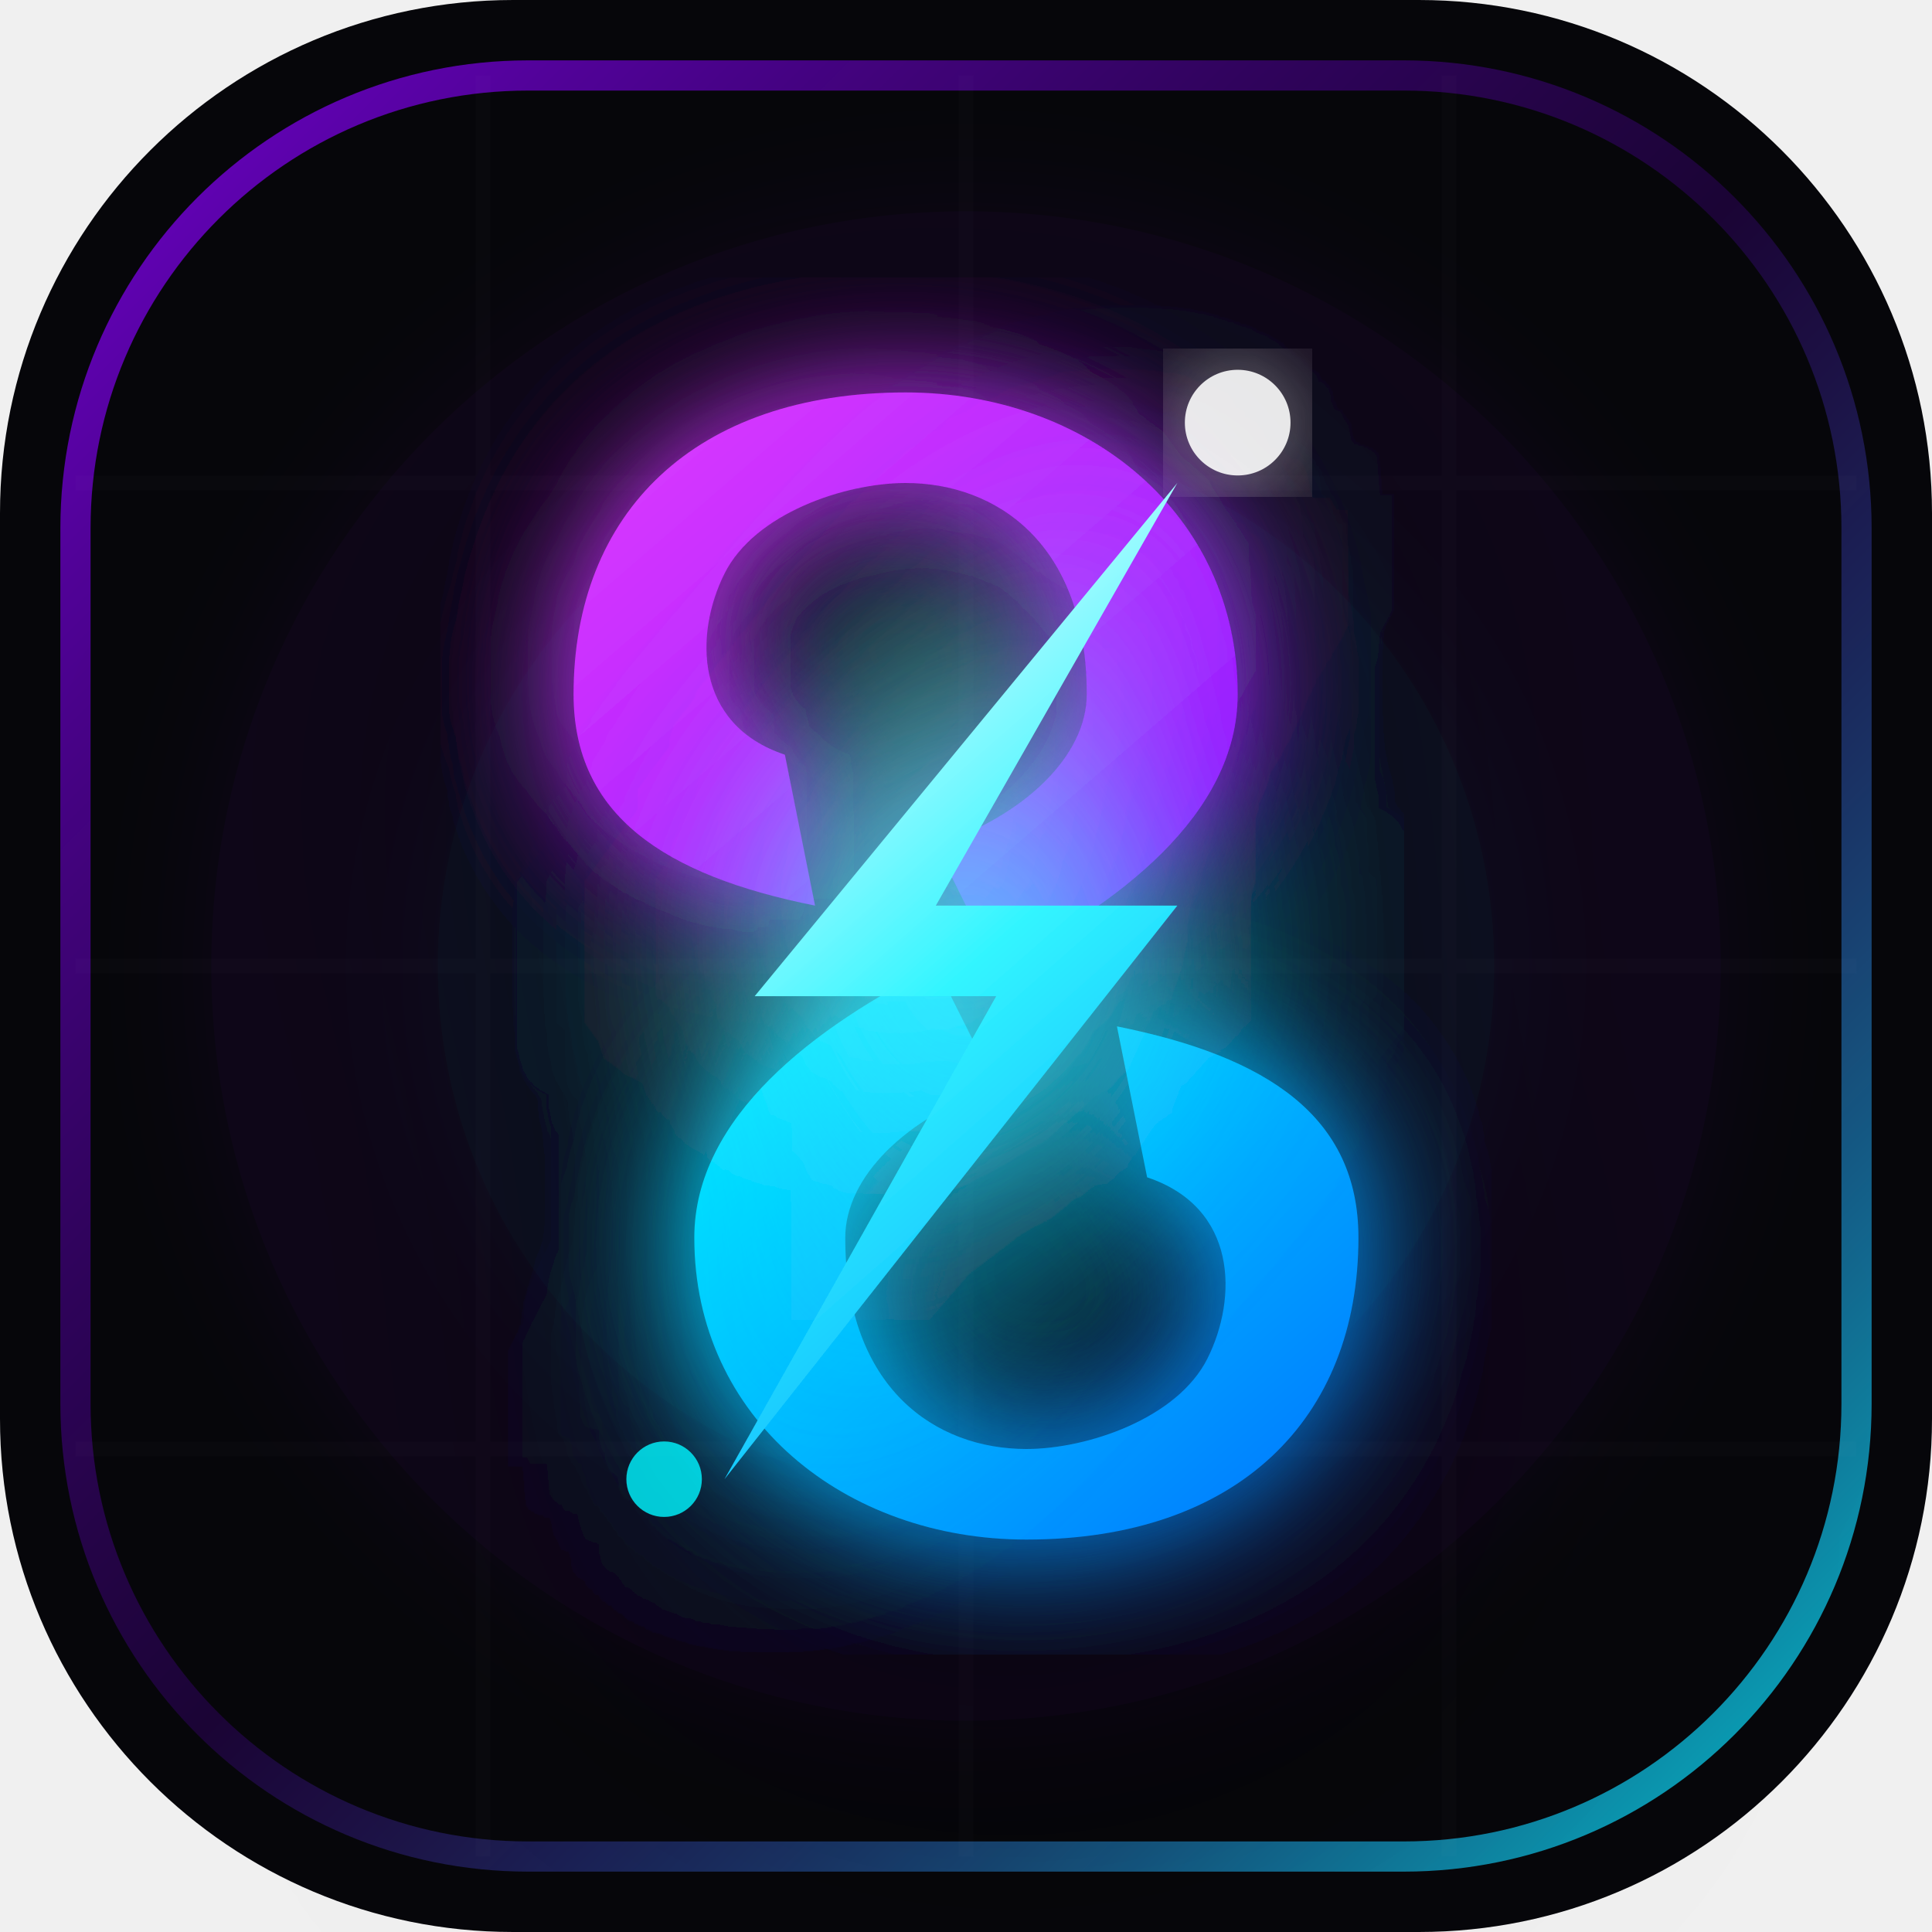
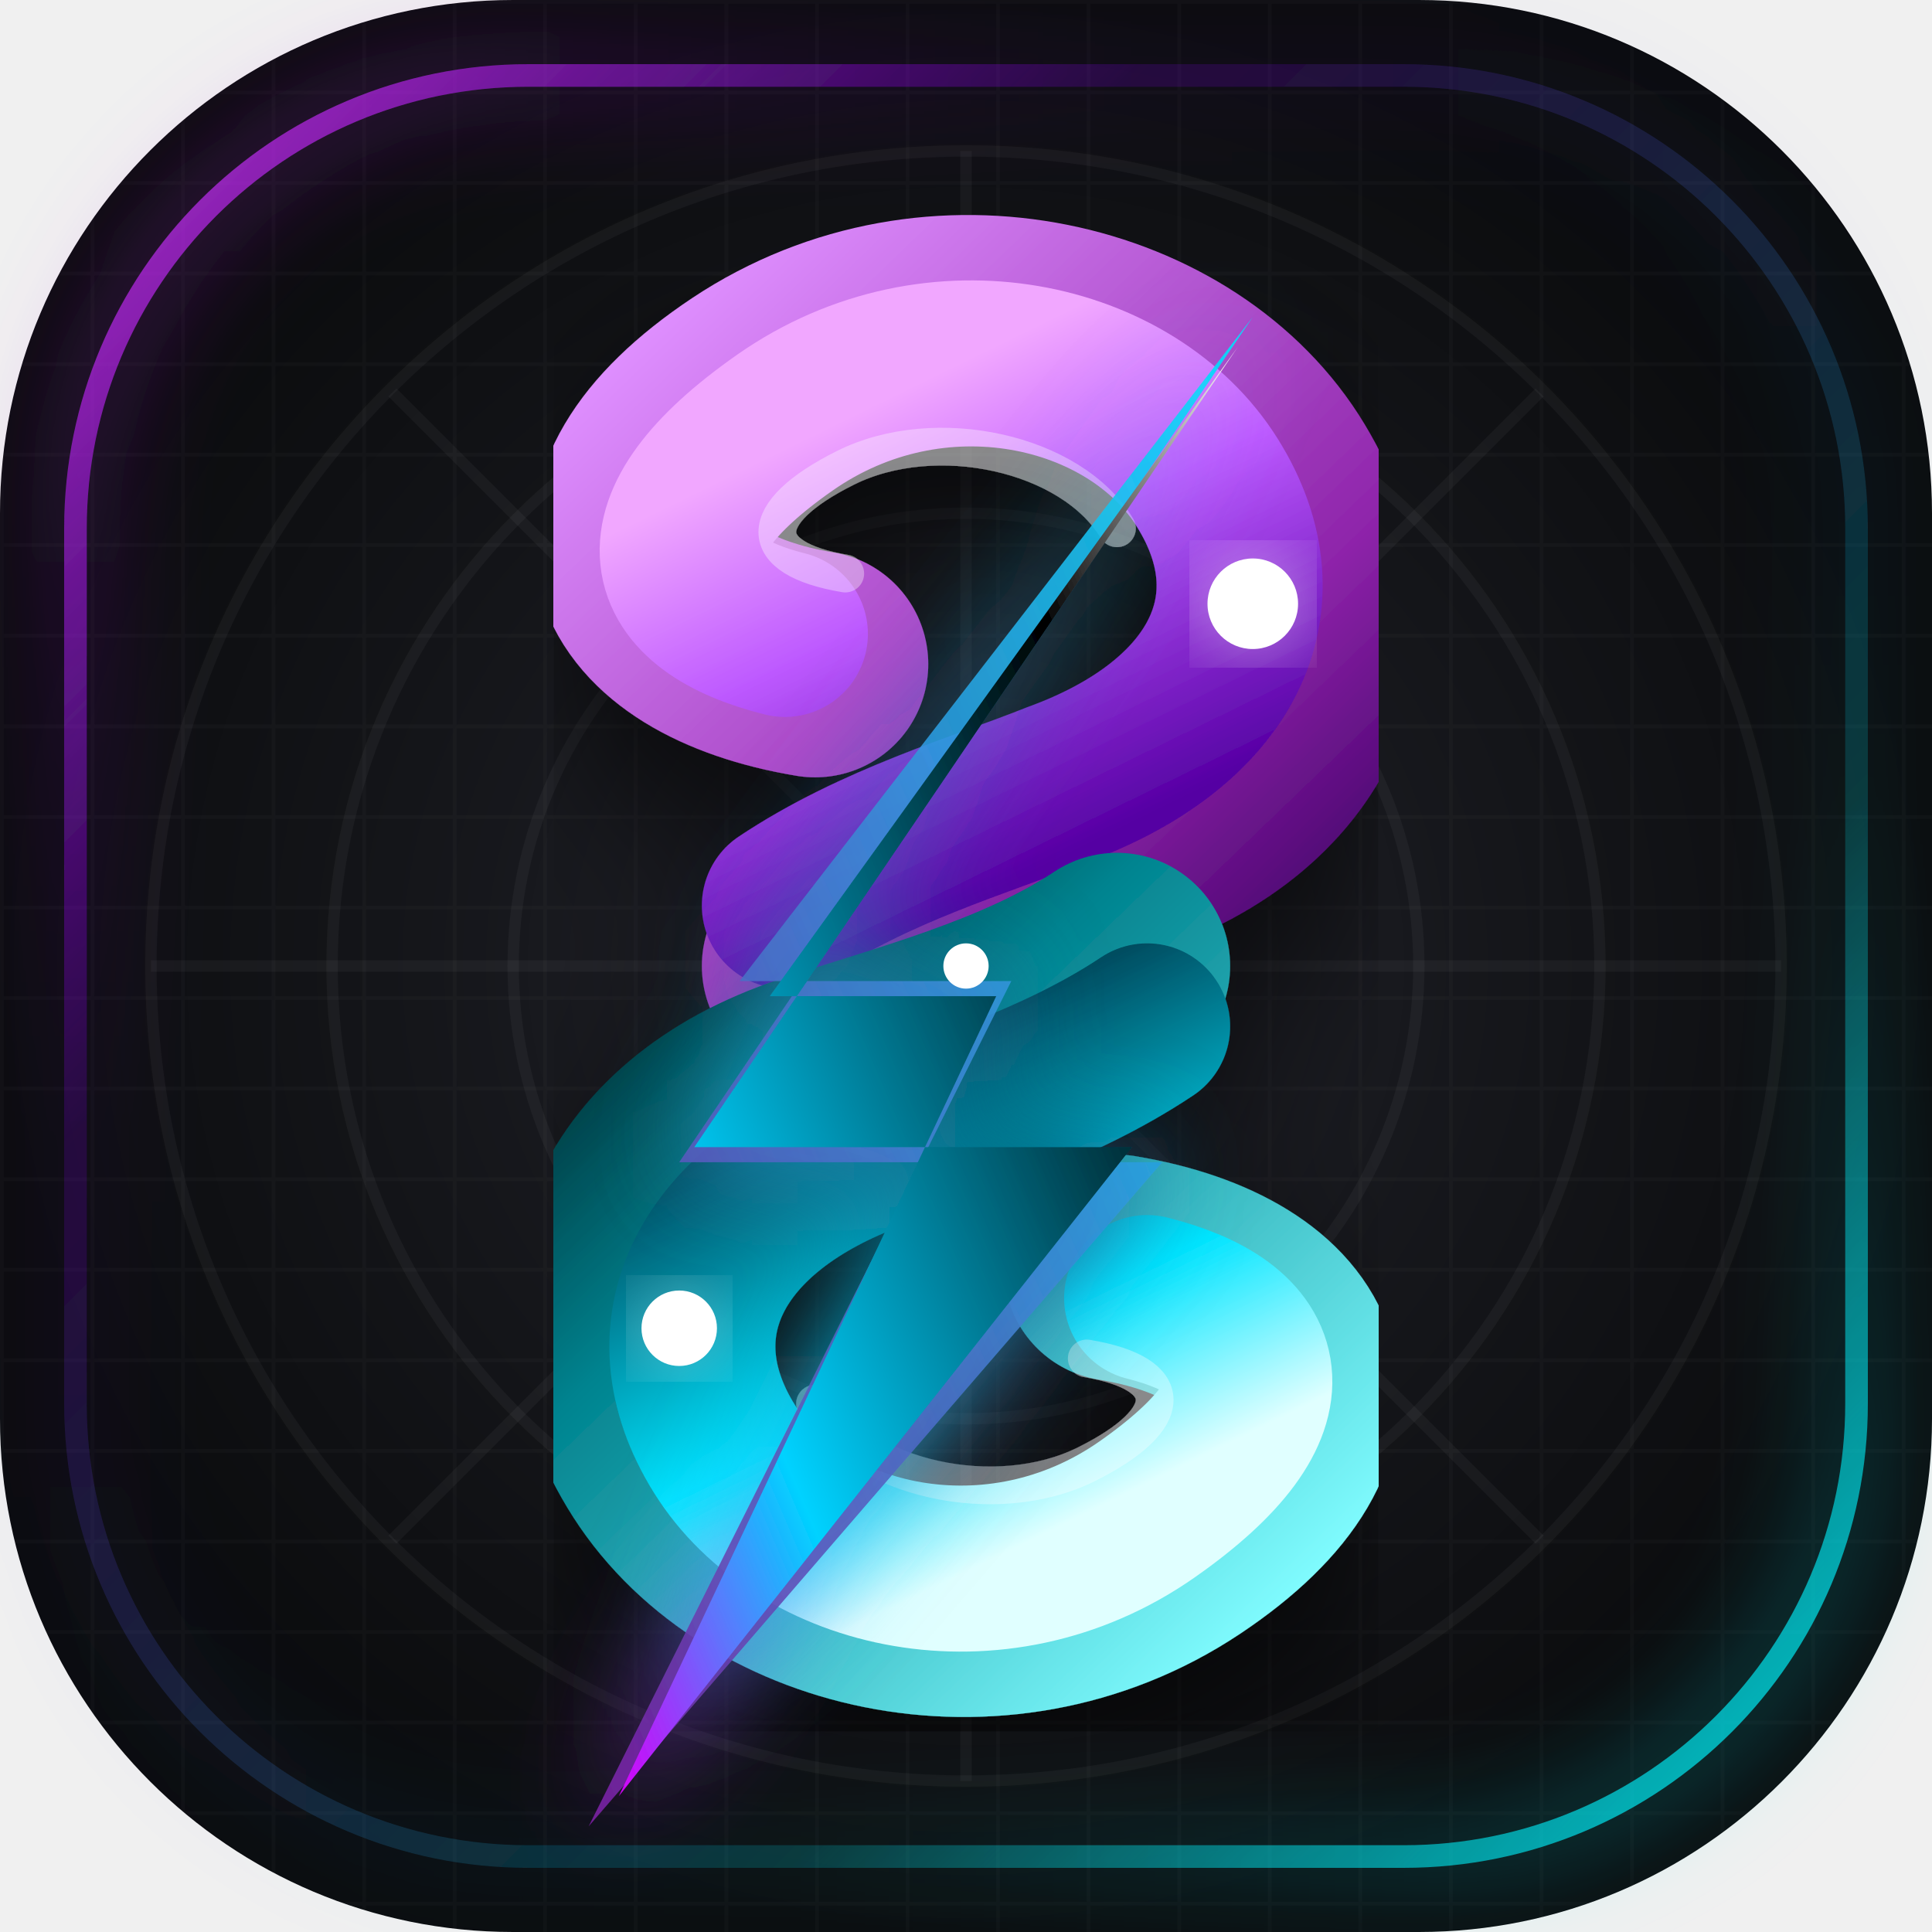
<svg xmlns="http://www.w3.org/2000/svg" viewBox="0 0 128 128">
  <defs>
-     <linearGradient id="violetGradient" x1="0%" y1="0%" x2="100%" y2="100%">
+     <radialGradient id="bgGlow" cx="50%" cy="50%" r="50%">
+       <stop offset="0%" stop-color="#22232B" />
+       <stop offset="60%" stop-color="#141519" />
+       <stop offset="100%" stop-color="#0B0C0E" />
+     </radialGradient>
+     <linearGradient id="glowingBorder" x1="0%" y1="0%" x2="100%" y2="100%">
      <stop offset="0%" stop-color="#E040FF" />
-       <stop offset="100%" stop-color="#8A00FF" />
+       <stop offset="30%" stop-color="#8A00FF" stop-opacity="0.2" />
+       <stop offset="70%" stop-color="#00F5FF" stop-opacity="0.2" />
+       <stop offset="100%" stop-color="#00F5FF" />
    </linearGradient>
-     <linearGradient id="cyanGradient" x1="0%" y1="0%" x2="100%" y2="100%">
-       <stop offset="0%" stop-color="#00F5FF" />
-       <stop offset="100%" stop-color="#0072FF" />
+     <linearGradient id="purpleRibbonMain" x1="30%" y1="10%" x2="70%" y2="90%">
+       <stop offset="0%" stop-color="#F1A7FF" />
+       <stop offset="40%" stop-color="#BD59FF" />
+       <stop offset="100%" stop-color="#5500A3" />
    </linearGradient>
-     <linearGradient id="zapGradient" x1="30%" y1="0%" x2="70%" y2="100%">
+     <linearGradient id="purpleRibbonShade1" x1="0%" y1="0%" x2="100%" y2="100%">
+       <stop offset="0%" stop-color="#DF8FFF" />
+       <stop offset="70%" stop-color="#8E24AA" />
+       <stop offset="100%" stop-color="#3F0066" />
+     </linearGradient>
+     <linearGradient id="purpleRibbonShade2" x1="100%" y1="0%" x2="0%" y2="100%">
+       <stop offset="0%" stop-color="#B35DFF" />
+       <stop offset="100%" stop-color="#1B003A" />
+     </linearGradient>
+     <linearGradient id="cyanRibbonMain" x1="70%" y1="90%" x2="30%" y2="10%">
+       <stop offset="0%" stop-color="#E0FFFF" />
+       <stop offset="40%" stop-color="#00E5FF" />
+       <stop offset="100%" stop-color="#004D61" />
+     </linearGradient>
+     <linearGradient id="cyanRibbonShade1" x1="100%" y1="100%" x2="0%" y2="0%">
+       <stop offset="0%" stop-color="#80FCFF" />
+       <stop offset="70%" stop-color="#00838F" />
+       <stop offset="100%" stop-color="#002D33" />
+     </linearGradient>
+     <linearGradient id="cyanRibbonShade2" x1="0%" y1="100%" x2="100%" y2="0%">
+       <stop offset="0%" stop-color="#00D2FF" />
+       <stop offset="100%" stop-color="#001F3D" />
+     </linearGradient>
+     <linearGradient id="zapCore" x1="100%" y1="0%" x2="0%" y2="100%">
      <stop offset="0%" stop-color="#FFFFFF" />
-       <stop offset="50%" stop-color="#33F5FF" />
-       <stop offset="100%" stop-color="#00A3FF" />
+       <stop offset="25%" stop-color="#5BFOFF" />
+       <stop offset="75%" stop-color="#00D2FF" />
+       <stop offset="100%" stop-color="#D500F9" />
    </linearGradient>
-     <linearGradient id="borderGradient" x1="0%" y1="0%" x2="100%" y2="100%">
-       <stop offset="0%" stop-color="#8A00FF" stop-opacity="0.8" />
-       <stop offset="50%" stop-color="#4B0099" stop-opacity="0.3" />
-       <stop offset="100%" stop-color="#00F5FF" stop-opacity="0.8" />
+     <linearGradient id="zapBorder" x1="100%" y1="0%" x2="0%" y2="100%">
+       <stop offset="0%" stop-color="#00E5FF" />
+       <stop offset="100%" stop-color="#7B1FA2" />
    </linearGradient>
-     <filter id="softGlow" x="-20%" y="-20%" width="140%" height="140%">
-       <feGaussianBlur stdDeviation="4" result="blur" />
+     <filter id="neonGlow" x="-20%" y="-20%" width="140%" height="140%">
+       <feGaussianBlur stdDeviation="3.5" result="blur" />
      <feMerge>
        <feMergeNode in="blur" />
        <feMergeNode in="SourceGraphic" />
      </feMerge>
    </filter>
-     <filter id="energyGlow" x="-50%" y="-50%" width="200%" height="200%">
-       <feGaussianBlur stdDeviation="8" result="blurLarge" />
-       <feGaussianBlur stdDeviation="2.5" result="blurSmall" />
-       <feMerge>
-         <feMergeNode in="blurLarge" />
-         <feMergeNode in="blurSmall" />
-         <feMergeNode in="SourceGraphic" />
-       </feMerge>
+     <filter id="shadow" x="-10%" y="-10%" width="120%" height="120%">
+       <feDropShadow dx="0" dy="5" stdDeviation="5" flood-color="#000000" flood-opacity="0.6" />
    </filter>
+     <pattern id="grid" width="6" height="6" patternUnits="userSpaceOnUse">
+       <path d="M 6 0 L 0 0 0 6" fill="none" stroke="#FFFFFF" stroke-opacity="0.02" stroke-width="0.5" />
+     </pattern>
  </defs>
-   <rect width="128" height="128" rx="34" fill="#06060A" />
-   <circle cx="64" cy="64" r="50" fill="#8A00FF" opacity="0.06" filter="url(#softGlow)" />
-   <circle cx="64" cy="64" r="35" fill="#00F5FF" opacity="0.04" filter="url(#softGlow)" />
-   <rect width="118" height="118" x="5" y="5" rx="30" fill="none" stroke="url(#borderGradient)" stroke-width="2" />
-   <path d="M 5 32 L 123 32 M 5 64 L 123 64 M 5 96 L 123 96 M 32 5 L 32 123 M 64 5 L 64 123 M 96 5 L 96 123" stroke="white" stroke-opacity="0.015" stroke-width="1" />
-   <g filter="drop-shadow(0px 8px 16px rgba(0,0,0,0.6))">
-     <path d="M 82,46               C 82,34 72,26 60,26               C 46,26 38,34 38,46               C 38,54 44,58 54,60               L 52,50               C 46,48 46,42 48,38               C 50,34 56,32 60,32               C 66,32 72,36 72,46               C 72,50 68,54 62,56               L 66,64               C 74,60 82,54 82,46 Z" fill="url(#violetGradient)" filter="url(#softGlow)" />
-     <path d="M 46,82               C 46,94 56,102 68,102               C 82,102 90,94 90,82               C 90,74 84,70 74,68               L 76,78               C 82,80 82,86 80,90               C 78,94 72,96 68,96               C 62,96 56,92 56,82               C 56,78 60,74 66,72               L 62,64               C 54,68 46,74 46,82 Z" fill="url(#cyanGradient)" filter="url(#softGlow)" />
-     <path d="M 78,32               L 50,66               L 66,66               L 48,98               L 78,60               L 62,60               Z" fill="url(#zapGradient)" filter="url(#energyGlow)" />
-     <circle cx="82" cy="28" r="3.5" fill="#FFFFFF" opacity="0.9" filter="url(#softGlow)" />
-     <circle cx="44" cy="98" r="2.5" fill="#00F5FF" opacity="0.8" />
+   <rect width="128" height="128" rx="34" fill="url(#bgGlow)" />
+   <rect width="128" height="128" rx="34" fill="url(#grid)" />
+   <g stroke="#FFFFFF" stroke-width="0.75" stroke-opacity="0.04" fill="none" class="radar-bg">
+     <circle cx="64" cy="64" r="54" />
+     <circle cx="64" cy="64" r="42" />
+     <circle cx="64" cy="64" r="30" />
+     <line x1="10" y1="64" x2="118" y2="64" />
+     <line x1="64" y1="10" x2="64" y2="118" />
+     <line x1="26" y1="26" x2="102" y2="102" />
+     <line x1="26" y1="102" x2="102" y2="26" />
  </g>
+   <rect width="118" height="118" x="5" y="5" rx="30" fill="none" stroke="url(#glowingBorder)" stroke-width="1.5" filter="url(#neonGlow)" opacity="0.85" />
+   <g filter="url(#shadow)">
+     <path d="M 54,44               C 42,42 38,34 50,26               C 62,18 78,22 84,32               C 90,42 86,52 74,56               C 68,58 60,60 54,64" fill="none" stroke="url(#purpleRibbonShade1)" stroke-width="15" stroke-linecap="round" />
+     <path d="M 52,42               C 44,40 42,35 52,28               C 62,21 75,24 80,32               C 85,40 81,48 70,52               C 65,54 58,56 52,60" fill="none" stroke="url(#purpleRibbonMain)" stroke-width="11" stroke-linecap="round" />
+     <path d="M 56,38               C 50,37 50,34 56,31               C 62,28 71,30 74,35" fill="none" stroke="#FFFFFF" stroke-opacity="0.35" stroke-width="2.5" stroke-linecap="round" />
+     <path d="M 74,84               C 86,86 90,94 78,102               C 66,110 50,106 44,96               C 38,86 42,76 54,72               C 60,70 68,68 74,64" fill="none" stroke="url(#cyanRibbonShade1)" stroke-width="15" stroke-linecap="round" />
+     <path d="M 76,86               C 84,88 86,93 76,100               C 66,107 53,104 48,96               C 43,88 47,80 58,76               C 63,74 70,72 76,68" fill="none" stroke="url(#cyanRibbonMain)" stroke-width="11" stroke-linecap="round" />
+     <path d="M 72,90               C 78,91 78,94 72,97               C 66,100 57,98 54,93" fill="none" stroke="#FFFFFF" stroke-opacity="0.35" stroke-width="2.5" stroke-linecap="round" />
+   </g>
+   <g filter="url(#neonGlow)">
+     <path d="M 83,21              L 45,77               L 77,77               L 39,121               L 67,65               L 49,65               Z" fill="url(#zapBorder)" opacity="0.9" />
+     <path d="M 82,23              L 46,76               L 75,76               L 41,119               L 66,66               L 51,66               Z" fill="url(#zapCore)" />
+   </g>
+   <circle cx="83" cy="40" r="3" fill="#FFFFFF" filter="url(#neonGlow)" />
+   <circle cx="45" cy="88" r="2.5" fill="#FFFFFF" filter="url(#neonGlow)" />
+   <circle cx="64" cy="64" r="1.5" fill="#FFFFFF" />
</svg>
